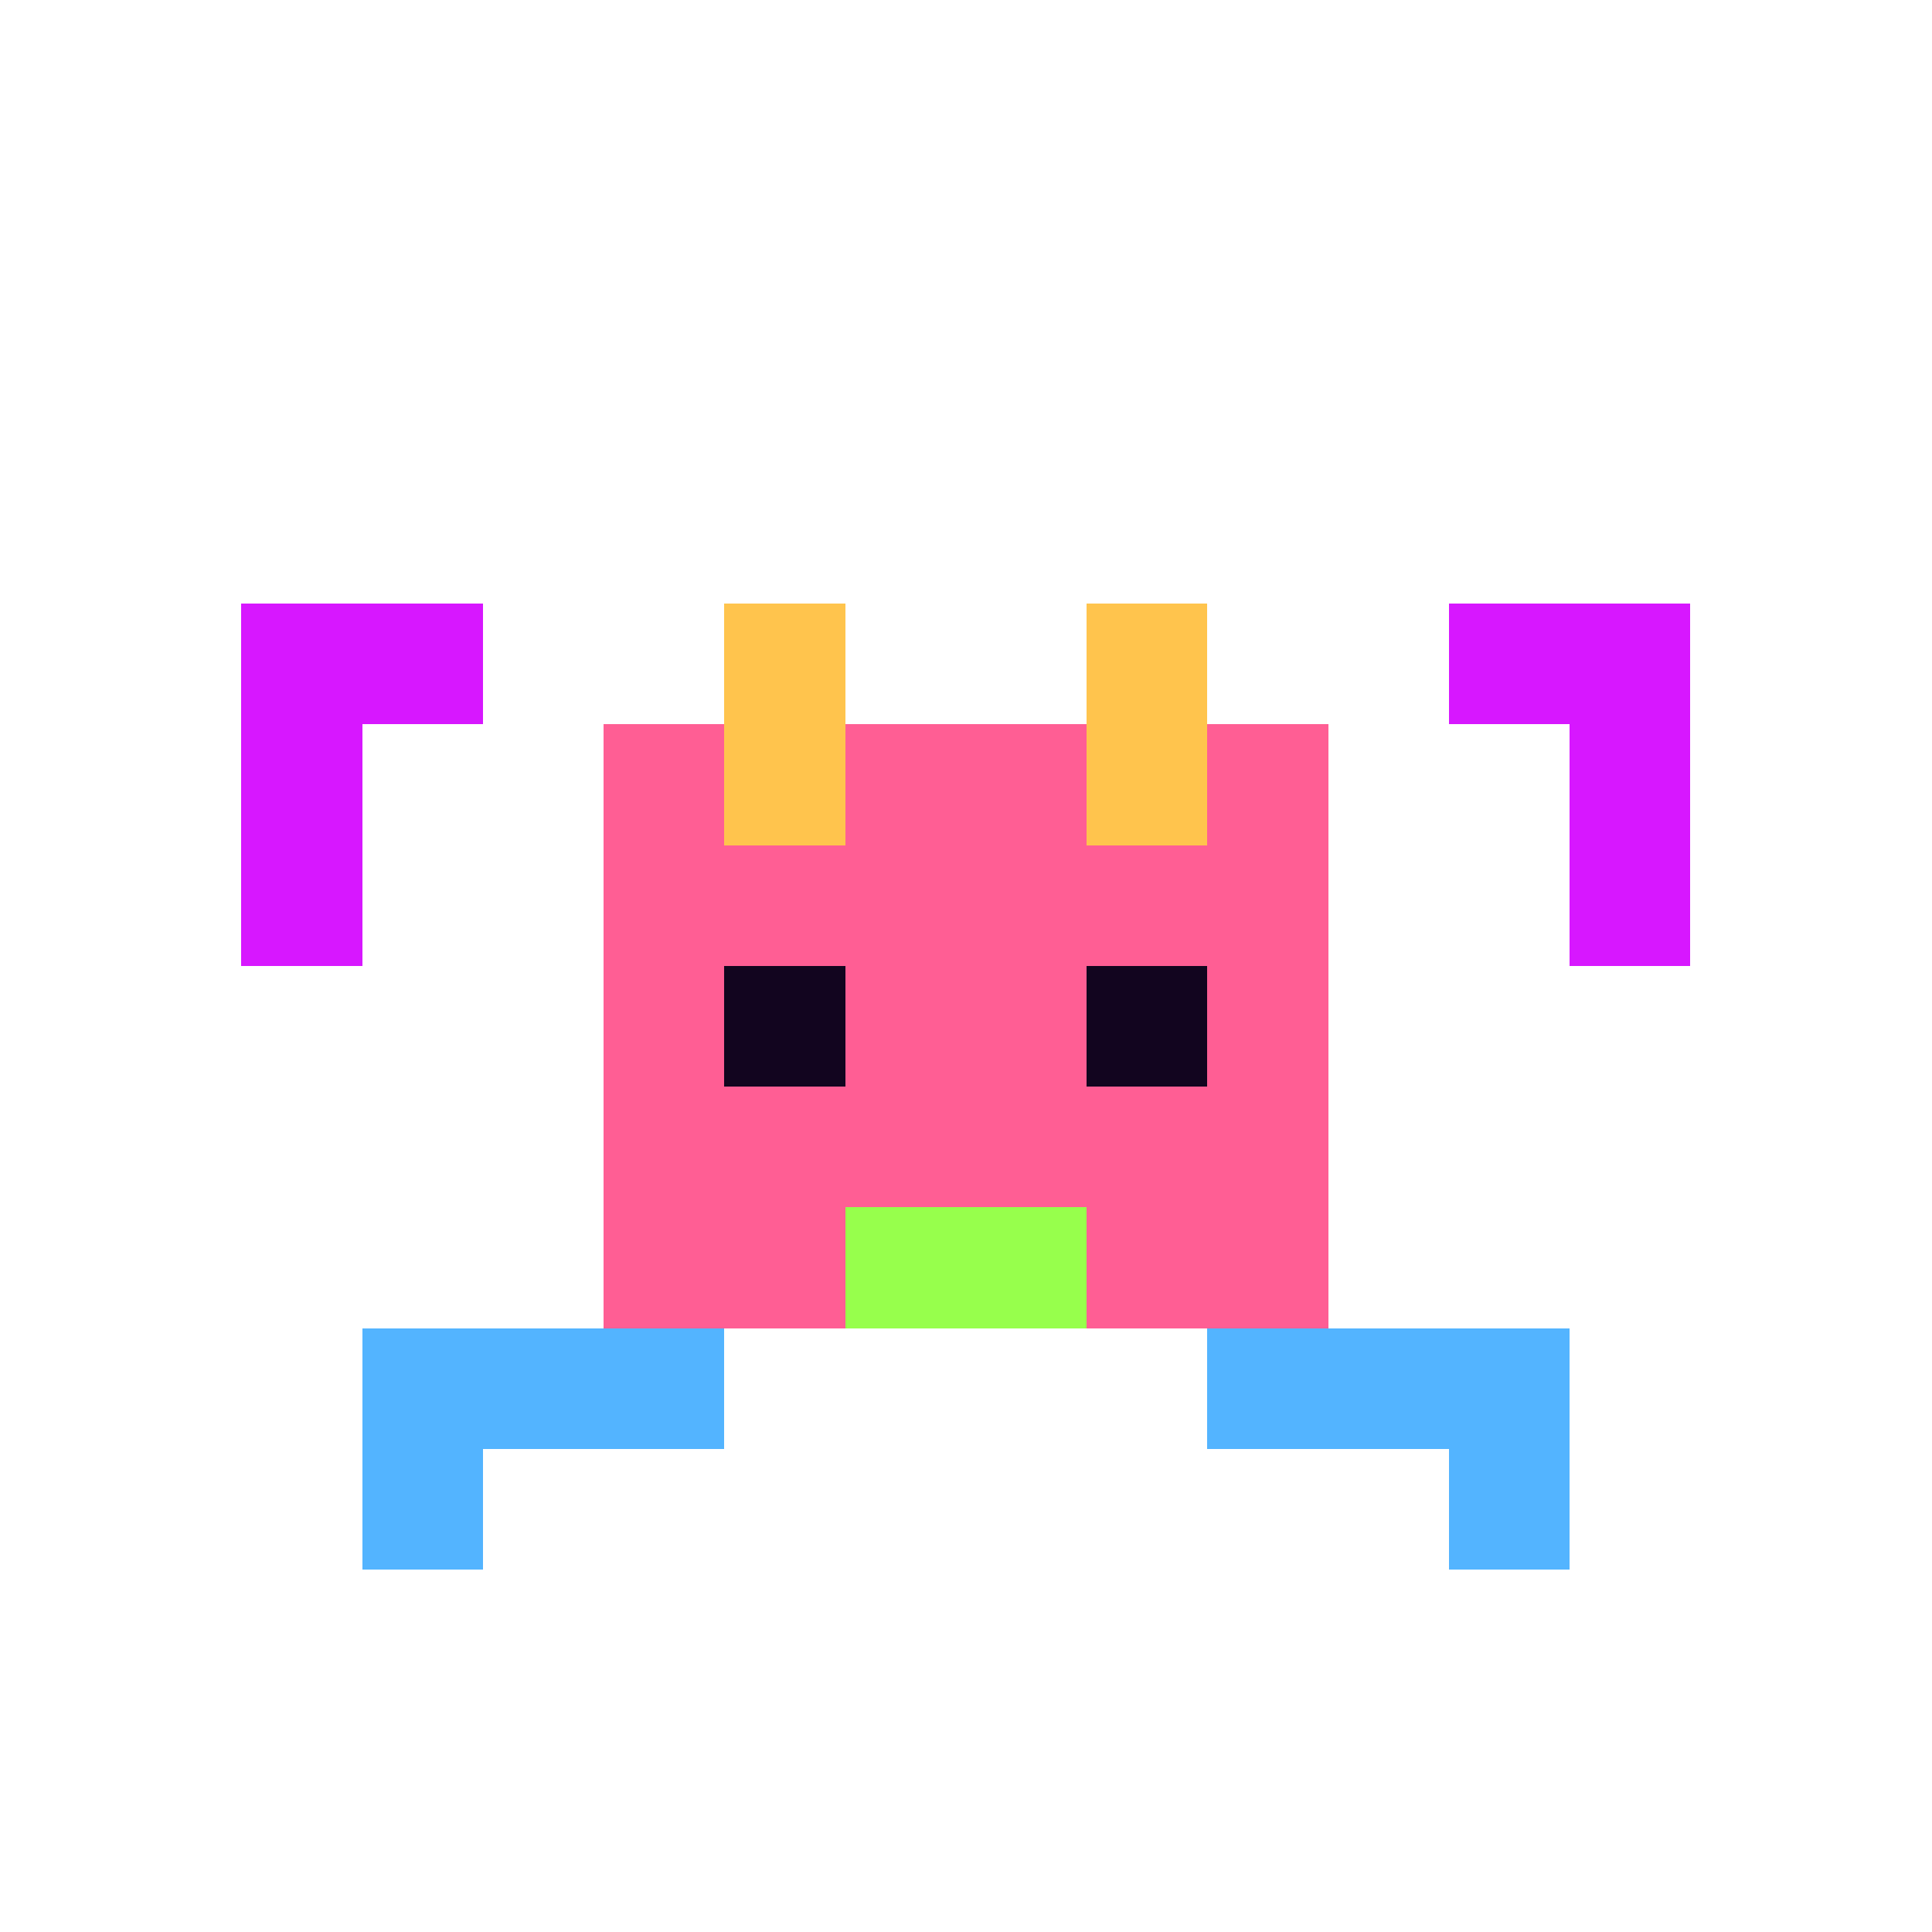
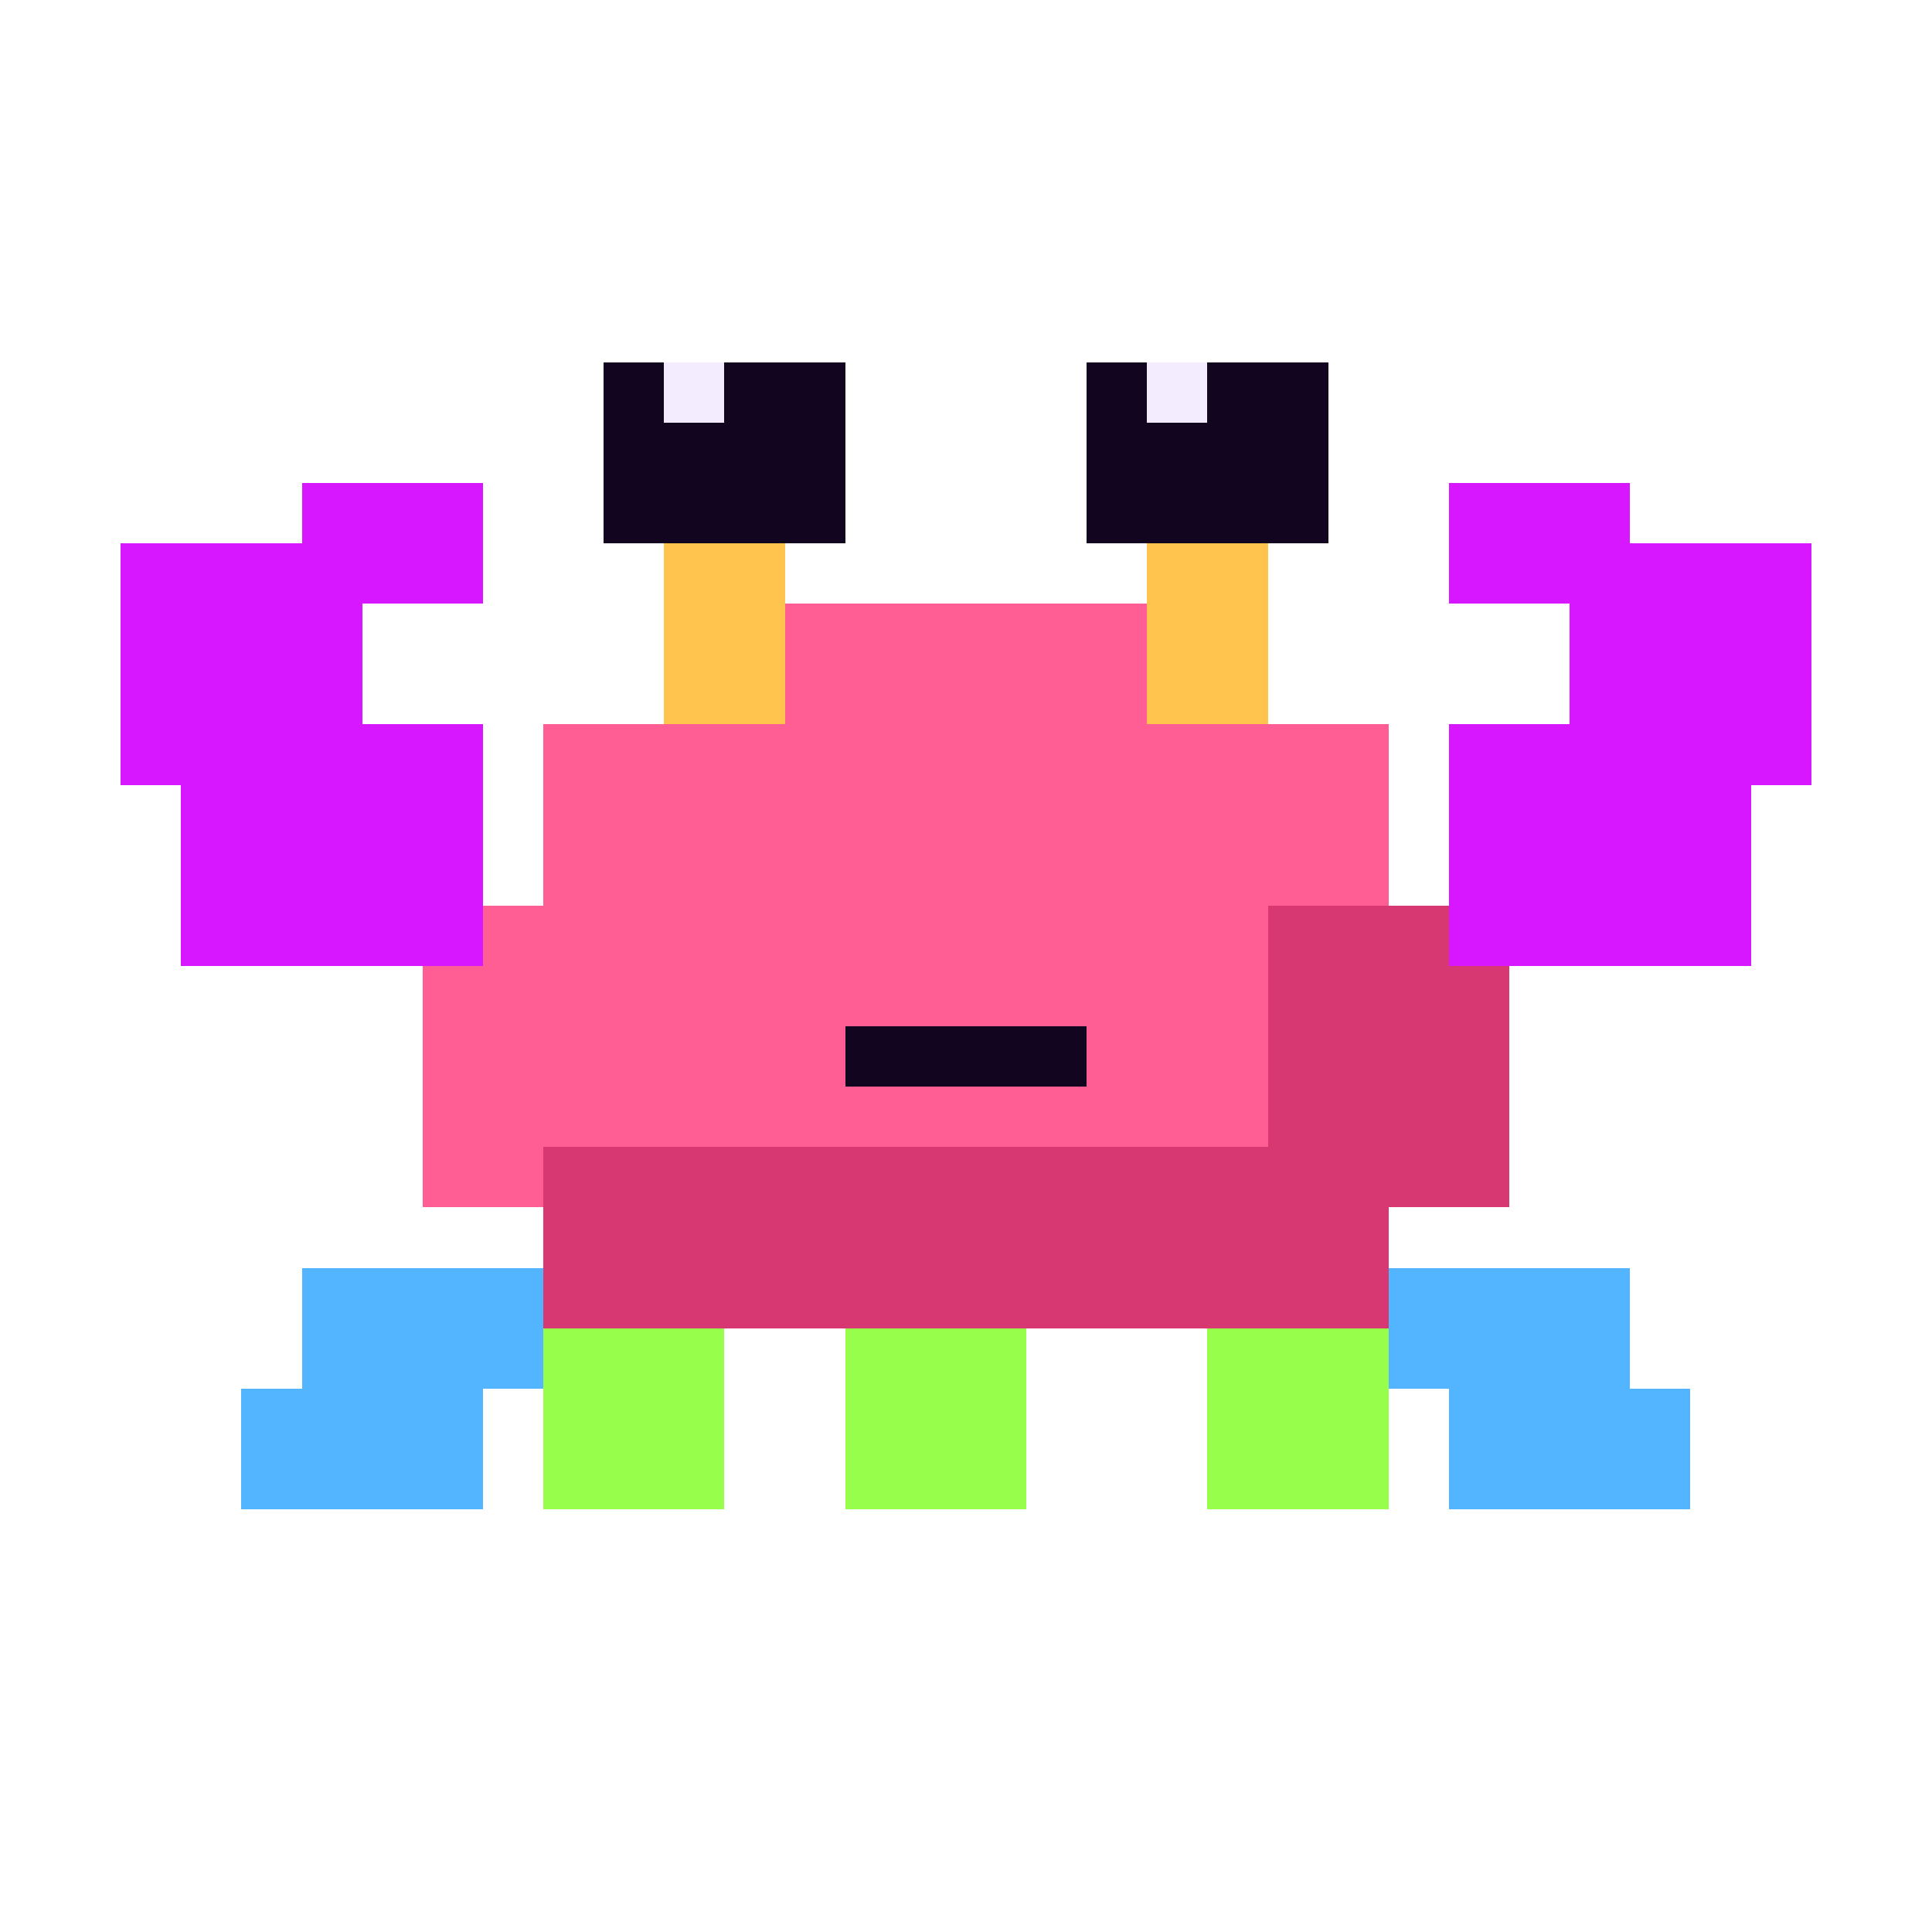
<svg xmlns="http://www.w3.org/2000/svg" viewBox="0 0 64 64" shape-rendering="crispEdges" role="img" aria-label="Pixel Crab pixel pet">
-   <path fill="#12051f" d="M20 28h24v16H20z" />
-   <path fill="#ff5e94" d="M20 24h24v20H20z" />
-   <path fill="#ffc44d" d="M24 20h4v8h-4zm12 0h4v8h-4z" />
-   <path fill="#12051f" d="M24 32h4v4h-4zm12 0h4v4h-4z" />
-   <path fill="#97ff4c" d="M28 40h8v4h-8z" />
-   <path fill="#d717ff" d="M8 20h8v4h-4v8H8zm40 0h8v12h-4v-8h-4z" />
-   <path fill="#53b4ff" d="M12 44h12v4h-8v4h-4zm28 0h12v8h-4v-4h-8z" />
+   <g id="legs-back" fill="#53b4ff">
+     <rect x="10" y="42" width="10" height="4" />
+     <rect x="8" y="46" width="8" height="4" />
+     <rect x="44" y="42" width="10" height="4" />
+     <rect x="48" y="46" width="8" height="4" />
+   </g>
+   <g id="shell" fill="#ff5e94">
+     <rect x="18" y="24" width="28" height="20" />
+     <rect x="14" y="30" width="36" height="10" />
+     <rect x="22" y="20" width="20" height="6" />
+   </g>
+   <g id="shell-shadow" fill="#d73872">
+     <rect x="18" y="38" width="28" height="6" />
+     <rect x="42" y="30" width="8" height="10" />
+   </g>
+   <g id="eye-stalks" fill="#ffc44d">
+     <rect x="22" y="14" width="4" height="10" />
+     <rect x="38" y="14" width="4" height="10" />
+   </g>
+   <g id="eyes" fill="#12051f">
+     <rect x="20" y="12" width="8" height="6" />
+     <rect x="36" y="12" width="8" height="6" />
+   </g>
+   <g id="eye-glints" fill="#f3ecff">
+     <rect x="22" y="12" width="2" height="2" />
+     <rect x="38" y="12" width="2" height="2" />
+   </g>
+   <g id="claws" fill="#d717ff">
+     <rect x="6" y="24" width="10" height="8" />
+     <rect x="4" y="18" width="8" height="8" />
+     <rect x="10" y="16" width="6" height="4" />
+     <rect x="48" y="24" width="10" height="8" />
+     <rect x="52" y="18" width="8" height="8" />
+     <rect x="48" y="16" width="6" height="4" />
+   </g>
+   <g id="front-legs" fill="#97ff4c">
+     <rect x="18" y="44" width="6" height="6" />
+     <rect x="28" y="44" width="6" height="6" />
+     <rect x="40" y="44" width="6" height="6" />
+   </g>
+   <g id="mouth" fill="#12051f">
+     <rect x="28" y="34" width="8" height="2" />
+   </g>
</svg>
